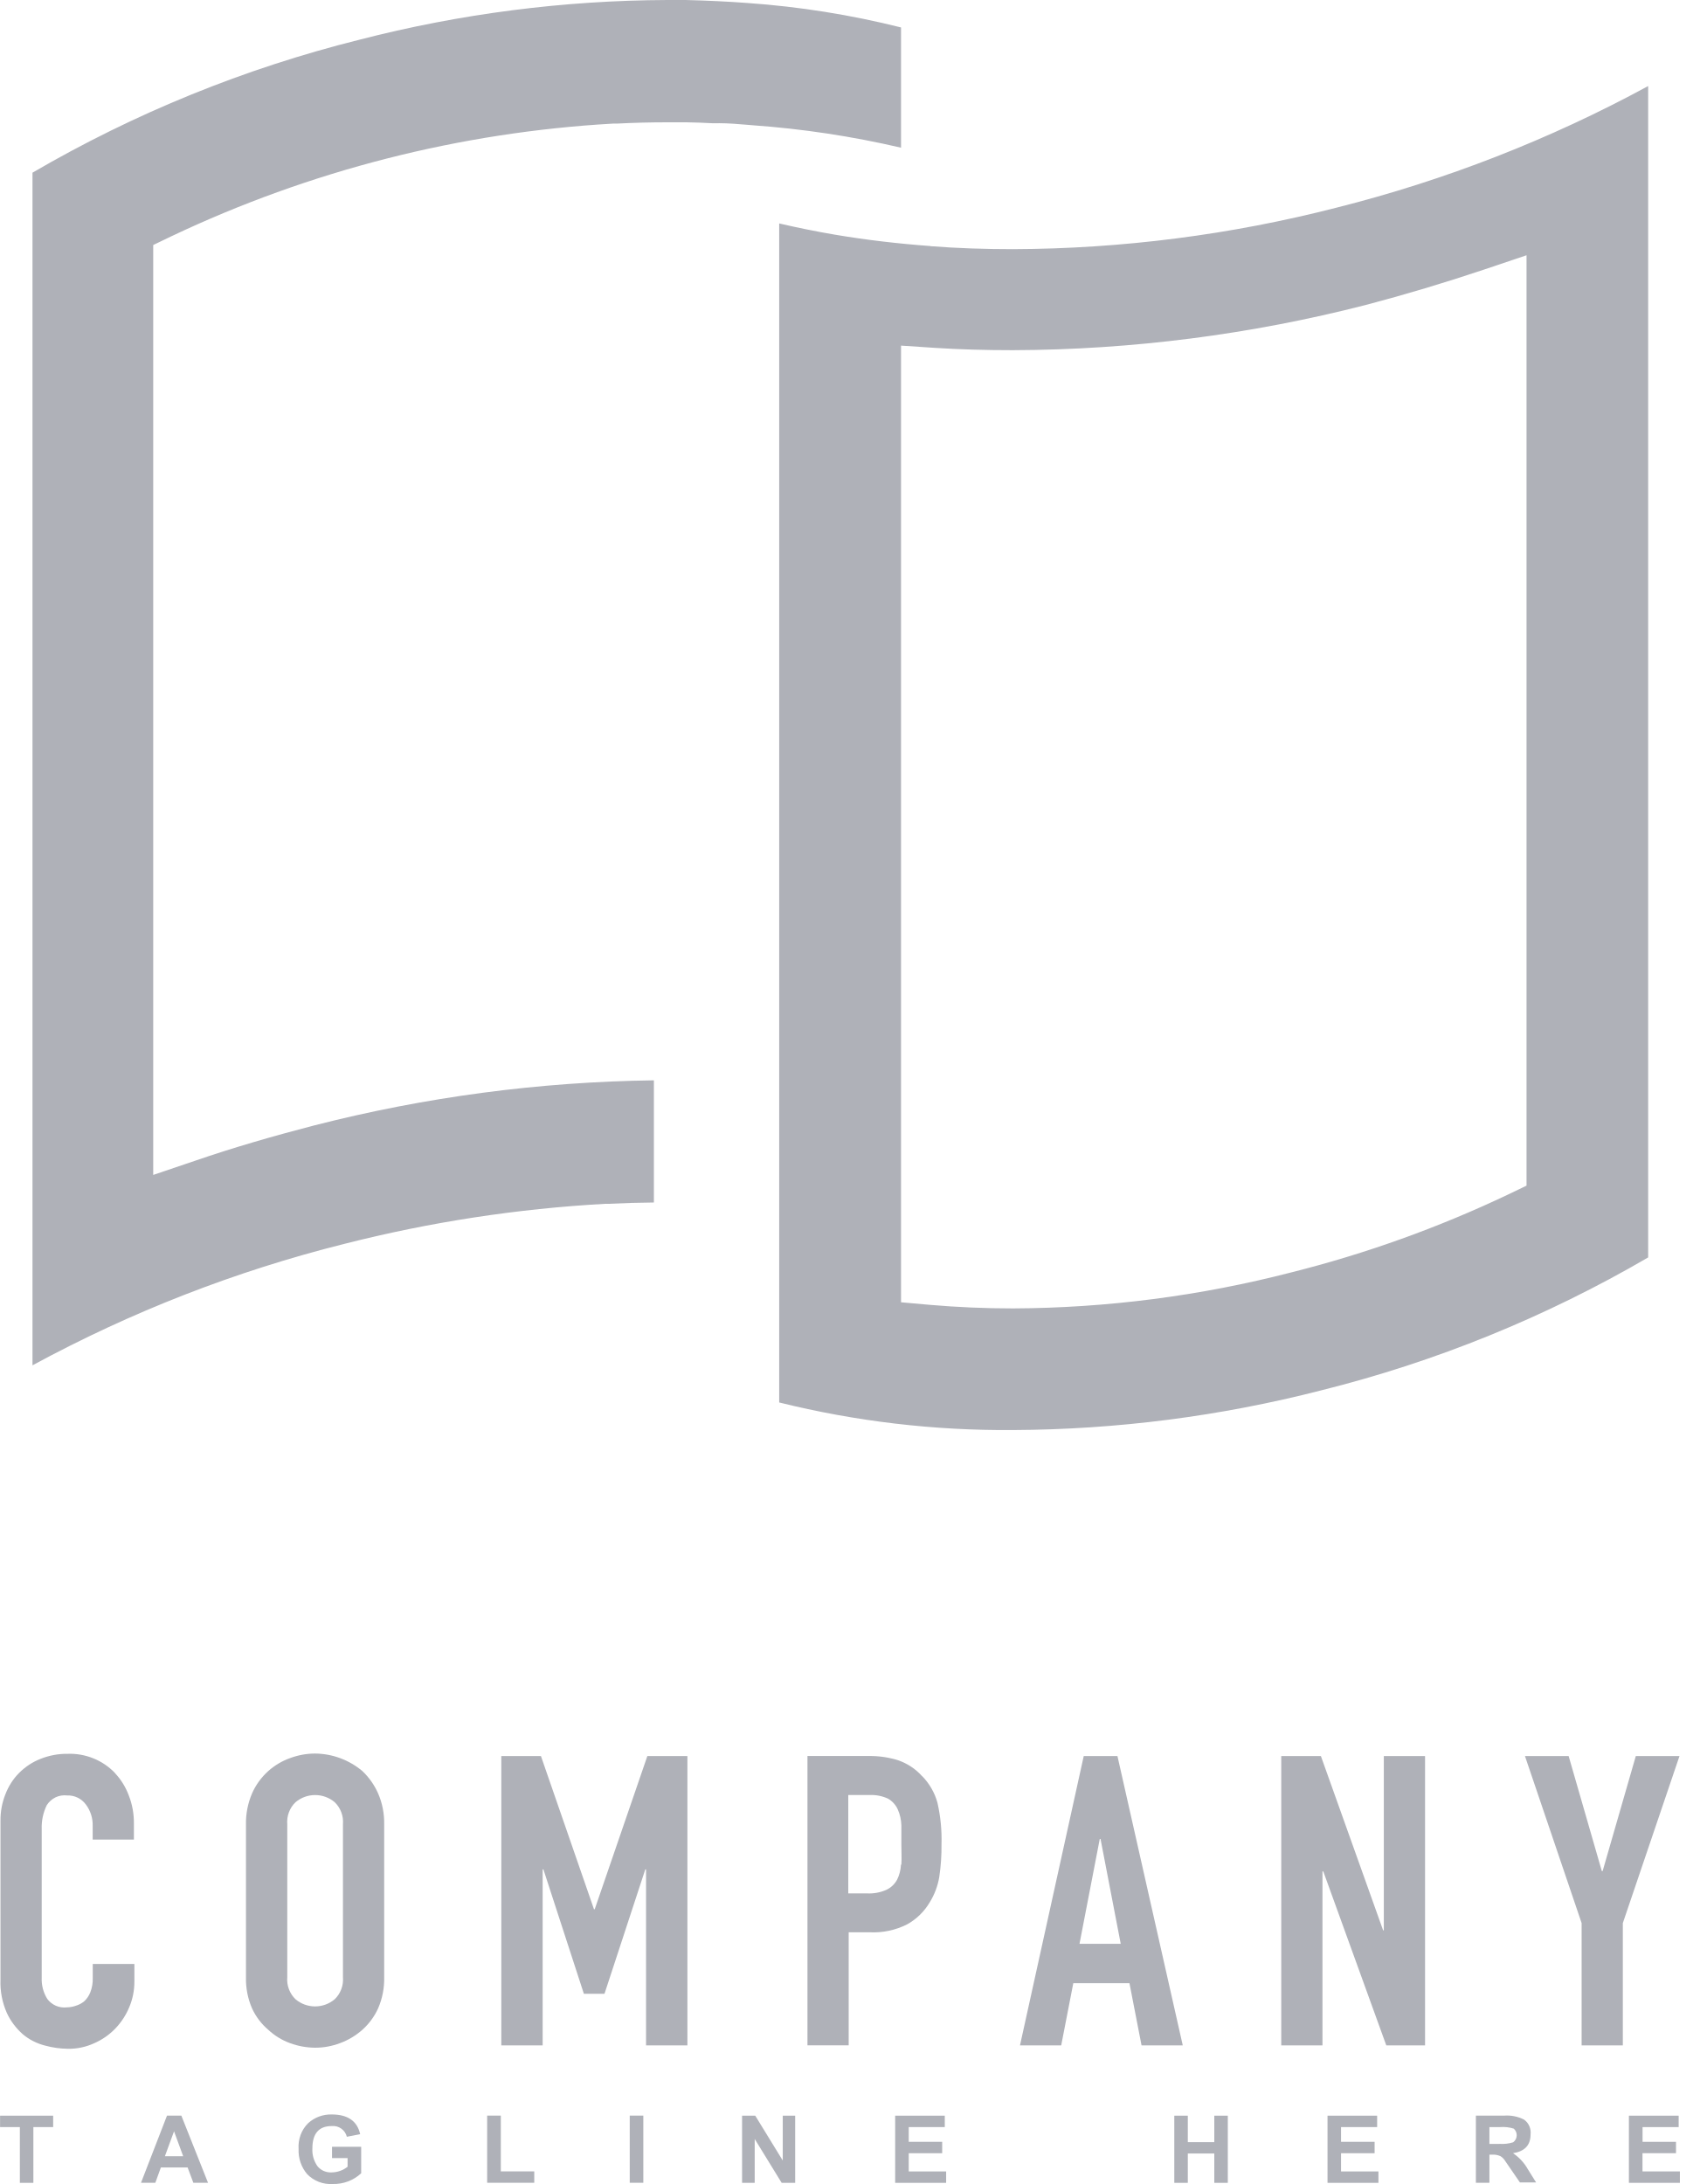
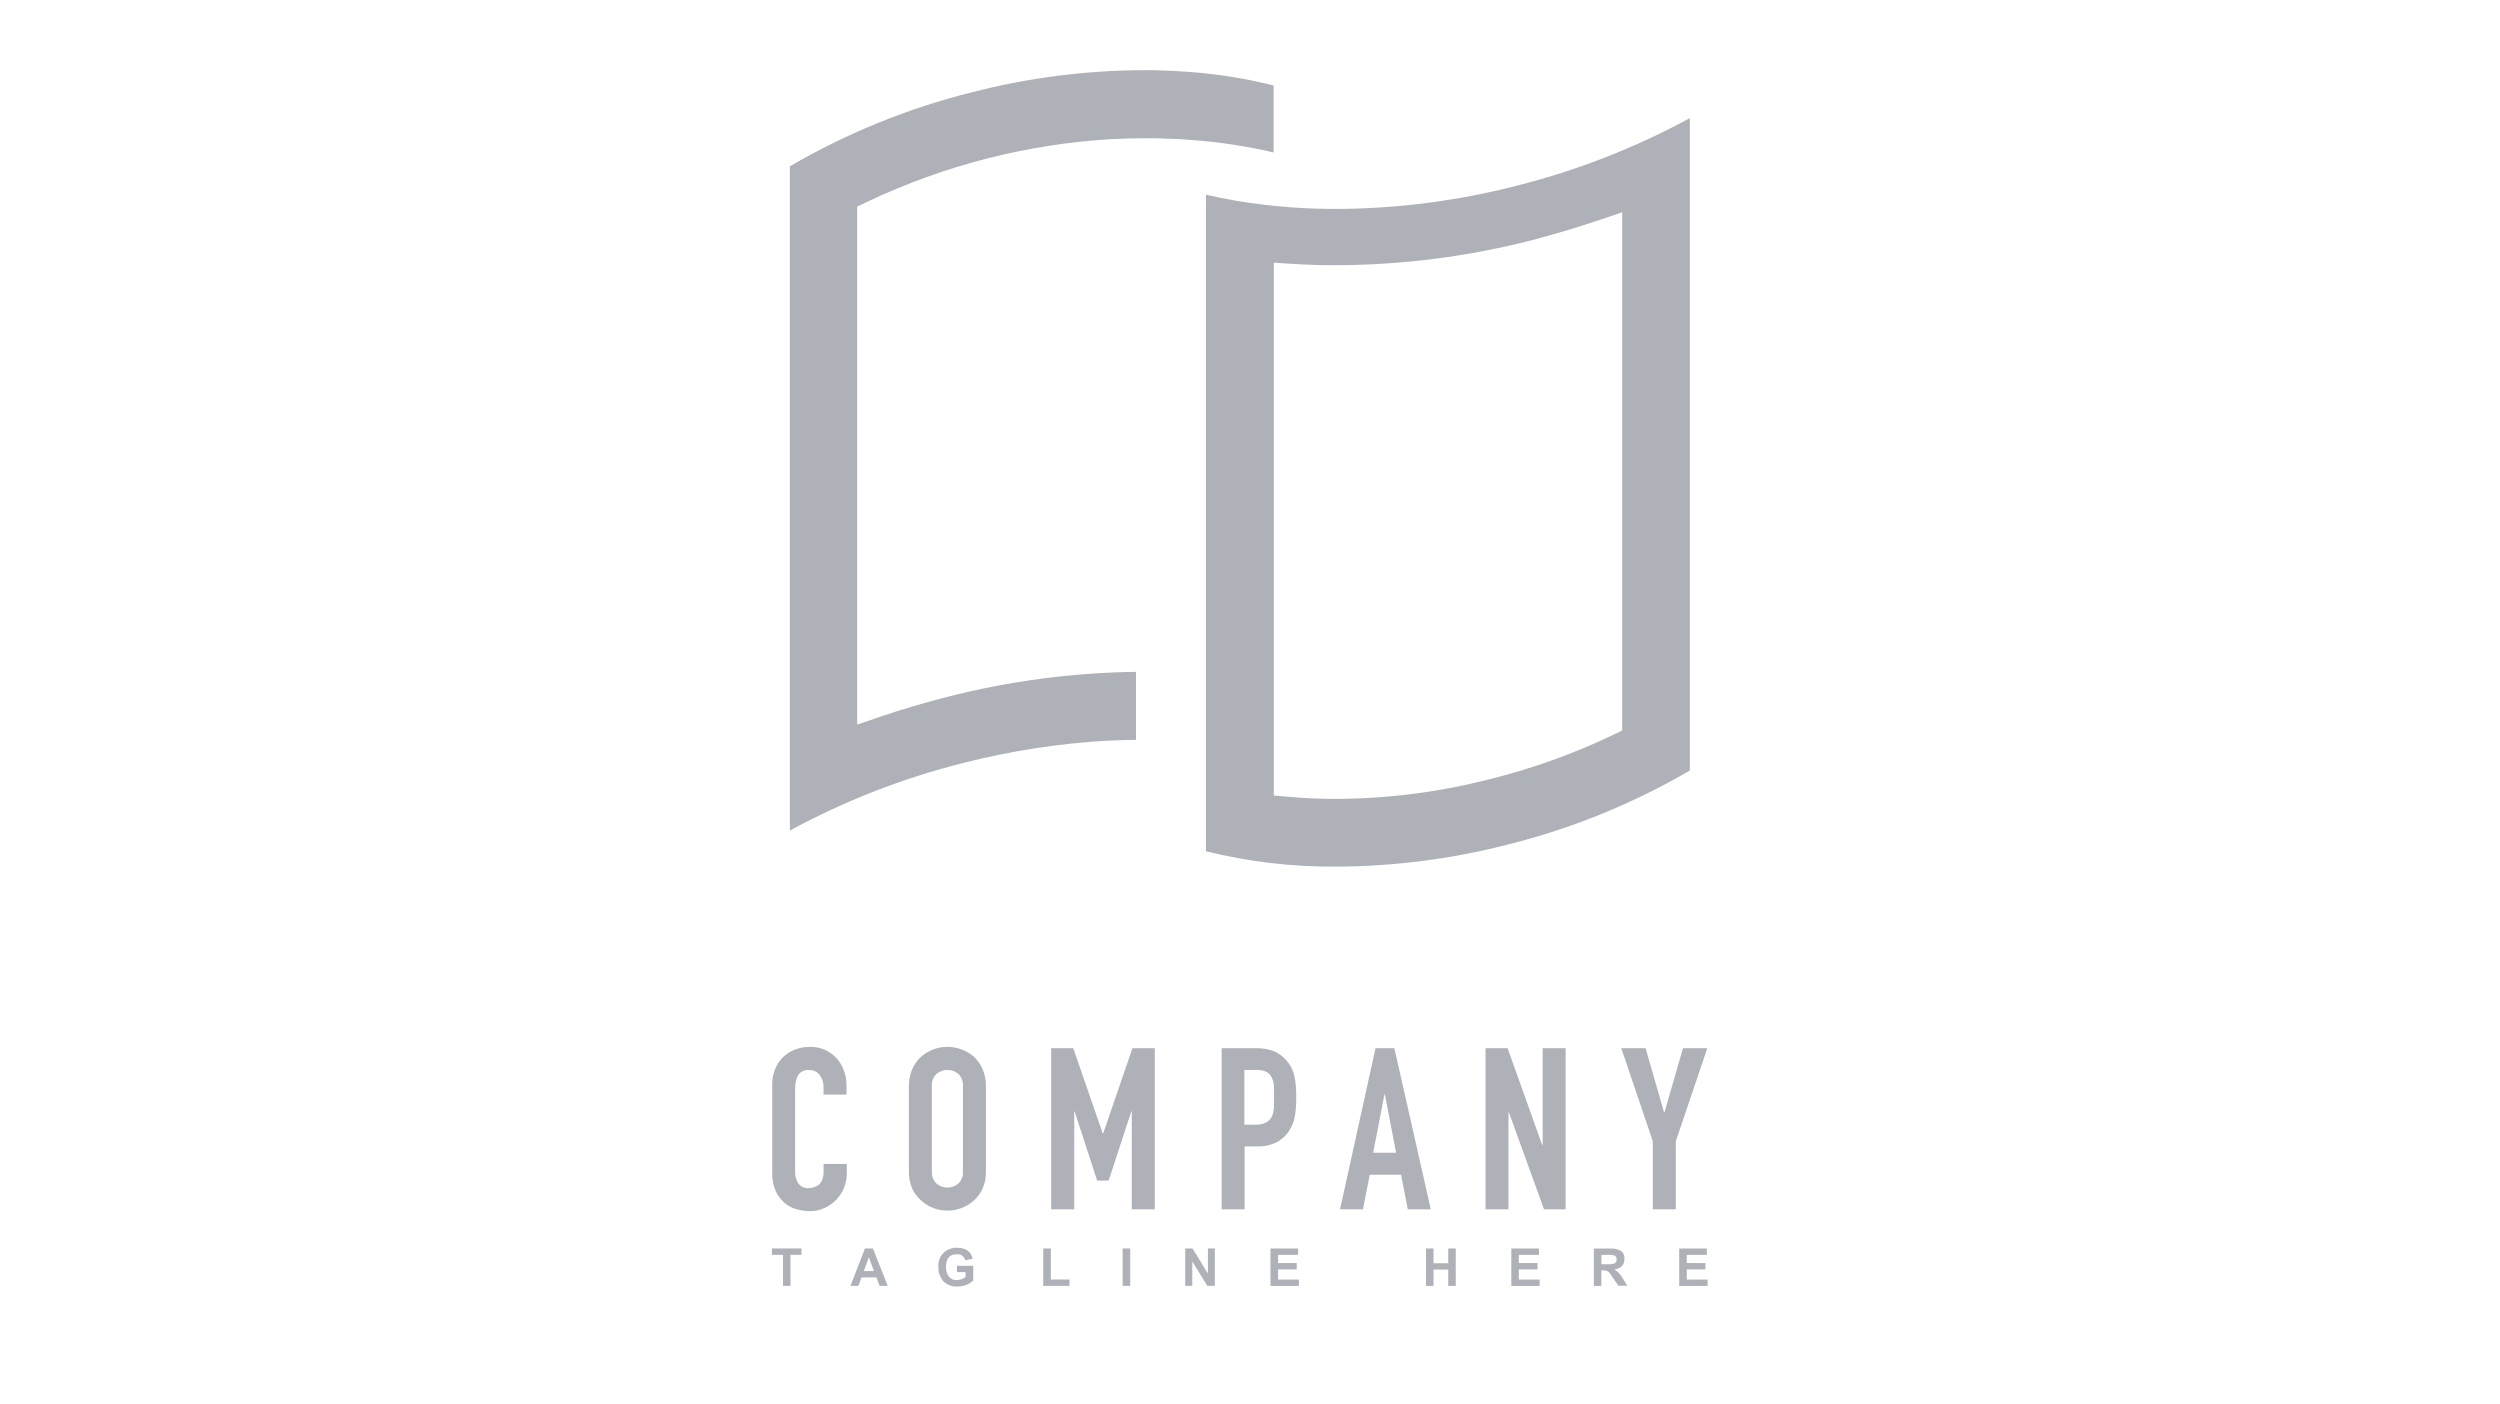
- <svg xmlns="http://www.w3.org/2000/svg" version="1.1" width="25" height="32" viewBox="0 0 25 32">
-   <path fill="#afb1b8" d="M10.531 1.806h-0.084c-0.129-0.008-0.258-0.011-0.388-0.014v0h-0.28c-0.244 0-0.494 0.006-0.741 0.019-0.019-0.001-0.037-0.001-0.056 0-2.243 0.127-4.44 0.688-6.471 1.651l-0.266 0.128v13.625l0.623-0.211c0.546-0.188 1.129-0.357 1.731-0.513 1.629-0.418 3.301-0.64 4.982-0.662v1.79c-0.223 0.002-0.439 0.008-0.655 0.019h-0.051c-1.294 0.071-2.577 0.268-3.833 0.588-1.59 0.398-3.124 0.996-4.566 1.779v-17.475c1.497-0.873 3.11-1.529 4.79-1.948 1.475-0.381 2.992-0.576 4.515-0.582h0.263c0.314 0.008 0.621 0.022 0.909 0.044 0.759 0.053 1.511 0.173 2.249 0.358v1.762c-0.717-0.167-1.445-0.277-2.179-0.329-0.015-0.001-0.030-0.003-0.045-0.004-0.152-0.013-0.304-0.026-0.446-0.026zM13.633 3.607c0.391 0.030 0.796 0.044 1.205 0.044 1.601-0.006 3.195-0.21 4.747-0.609 1.589-0.4 3.123-0.998 4.564-1.781v17.163c-1.498 0.873-3.111 1.529-4.792 1.948-1.475 0.379-2.992 0.574-4.515 0.581-1.154 0.009-2.304-0.126-3.425-0.404v-17.275c0.265 0.061 0.537 0.117 0.814 0.164 0.455 0.077 0.934 0.133 1.401 0.167zM22.367 3.74l-0.623 0.21c-0.573 0.192-1.15 0.365-1.731 0.518-1.691 0.434-3.428 0.657-5.173 0.663-0.406 0-0.78-0.011-1.141-0.034l-0.497-0.033v14.017l0.427 0.038c0.395 0.034 0.803 0.052 1.214 0.052 1.374-0.006 2.743-0.183 4.074-0.527 1.096-0.275 2.162-0.658 3.184-1.144l0.266-0.128v-13.63z" />
-   <path fill="#afb1b8" d="M1.684 25.977c-0.090-0.093-0.197-0.166-0.317-0.214s-0.247-0.071-0.376-0.066c-0.137-0.002-0.273 0.024-0.4 0.075-0.117 0.046-0.222 0.116-0.311 0.205s-0.156 0.196-0.201 0.313c-0.049 0.123-0.073 0.254-0.072 0.387v2.335c-0.006 0.165 0.026 0.328 0.092 0.479 0.055 0.12 0.135 0.226 0.233 0.313 0.093 0.079 0.203 0.135 0.321 0.166 0.114 0.032 0.231 0.048 0.349 0.049 0.13 0.001 0.259-0.027 0.377-0.081 0.117-0.051 0.222-0.124 0.311-0.216 0.087-0.091 0.156-0.197 0.204-0.313 0.050-0.118 0.075-0.244 0.075-0.372v-0.261h-0.61v0.208c0.002 0.071-0.010 0.142-0.036 0.208-0.020 0.050-0.050 0.095-0.089 0.131-0.038 0.031-0.081 0.053-0.128 0.067-0.041 0.014-0.084 0.021-0.128 0.022-0.054 0.006-0.11-0.002-0.16-0.024s-0.094-0.057-0.126-0.101c-0.058-0.094-0.086-0.203-0.081-0.313v-2.177c-0.004-0.121 0.022-0.241 0.075-0.349 0.032-0.049 0.077-0.089 0.129-0.114s0.112-0.034 0.17-0.027c0.053-0.002 0.105 0.009 0.152 0.032s0.089 0.057 0.12 0.099c0.068 0.090 0.104 0.2 0.101 0.313v0.202h0.604v-0.238c0.001-0.14-0.024-0.278-0.075-0.408-0.045-0.122-0.114-0.234-0.204-0.329v0z" />
-   <path fill="#afb1b8" d="M5.31 25.95c-0.195-0.164-0.44-0.255-0.694-0.257-0.124 0-0.248 0.023-0.364 0.066-0.119 0.042-0.228 0.107-0.322 0.191-0.101 0.091-0.182 0.202-0.237 0.327-0.061 0.143-0.092 0.297-0.089 0.452v2.239c-0.004 0.158 0.026 0.314 0.089 0.459 0.055 0.12 0.136 0.227 0.237 0.313 0.093 0.087 0.203 0.154 0.322 0.197 0.117 0.043 0.24 0.065 0.364 0.066s0.248-0.023 0.364-0.066c0.121-0.044 0.233-0.111 0.33-0.197 0.097-0.087 0.176-0.194 0.23-0.313 0.063-0.145 0.093-0.301 0.089-0.459v-2.239c0.003-0.155-0.027-0.31-0.089-0.452-0.054-0.123-0.133-0.235-0.23-0.327v0zM5.025 28.969c0.005 0.060-0.003 0.12-0.024 0.176s-0.054 0.107-0.097 0.148c-0.081 0.068-0.182 0.105-0.287 0.105s-0.207-0.037-0.287-0.105c-0.043-0.041-0.076-0.092-0.097-0.148s-0.029-0.116-0.024-0.176v-2.239c-0.005-0.060 0.003-0.12 0.024-0.176s0.054-0.107 0.097-0.148c0.081-0.068 0.182-0.105 0.287-0.105s0.207 0.037 0.287 0.105c0.043 0.041 0.076 0.092 0.097 0.148s0.029 0.116 0.024 0.176v2.239z" />
-   <path fill="#afb1b8" d="M10.072 29.969v-4.239h-0.587l-0.771 2.244h-0.011l-0.777-2.244h-0.581v4.239h0.606v-2.579h0.011l0.593 1.823h0.302l0.598-1.823h0.011v2.579h0.606z" />
-   <path fill="#afb1b8" d="M13.513 26.027c-0.093-0.105-0.211-0.184-0.343-0.232-0.142-0.046-0.29-0.068-0.439-0.066h-0.9v4.239h0.604v-1.656h0.311c0.188 0.009 0.376-0.031 0.545-0.116 0.137-0.076 0.252-0.188 0.332-0.324 0.070-0.113 0.117-0.238 0.139-0.369 0.024-0.16 0.035-0.321 0.033-0.482 0.006-0.204-0.014-0.407-0.059-0.606-0.040-0.147-0.117-0.281-0.223-0.39v0zM13.201 27.319c-0.003 0.077-0.022 0.152-0.056 0.221-0.035 0.065-0.089 0.117-0.156 0.149-0.089 0.040-0.187 0.058-0.285 0.053h-0.275v-1.441h0.311c0.094-0.005 0.187 0.014 0.272 0.053 0.062 0.036 0.112 0.091 0.142 0.157 0.033 0.074 0.051 0.155 0.053 0.236 0 0.089 0 0.183 0 0.282s0.006 0.2 0 0.291h-0.006z" />
-   <path fill="#afb1b8" d="M16.374 25.73h-0.495l-0.934 4.239h0.604l0.177-0.911h0.823l0.177 0.911h0.604l-0.957-4.239zM15.817 28.481l0.297-1.537h0.011l0.296 1.537h-0.604z" />
-   <path fill="#afb1b8" d="M20.277 28.284h-0.011l-0.912-2.554h-0.581v4.239h0.604v-2.549h0.012l0.923 2.549h0.568v-4.239h-0.604v2.554z" />
-   <path fill="#afb1b8" d="M23.968 25.73l-0.486 1.685h-0.012l-0.486-1.685h-0.64l0.83 2.447v1.792h0.604v-1.792l0.83-2.447h-0.64z" />
-   <path fill="#afb1b8" d="M0 31.166h0.291v0.817h0.198v-0.817h0.29v-0.167h-0.778v0.167z" />
-   <path fill="#afb1b8" d="M2.447 30.998l-0.381 0.984h0.21l0.081-0.224h0.392l0.084 0.224h0.215l-0.391-0.984h-0.21zM2.416 31.593l0.134-0.365 0.134 0.365h-0.268z" />
-   <path fill="#afb1b8" d="M4.866 31.62h0.227v0.127c-0.066 0.053-0.149 0.082-0.234 0.083-0.040 0.002-0.079-0.005-0.116-0.021s-0.068-0.041-0.093-0.072c-0.052-0.075-0.078-0.165-0.073-0.257 0-0.219 0.095-0.329 0.283-0.329 0.050-0.005 0.099 0.008 0.14 0.037s0.070 0.071 0.082 0.12l0.195-0.038c-0.042-0.192-0.181-0.289-0.417-0.289-0.127-0.003-0.25 0.042-0.344 0.127-0.050 0.049-0.088 0.108-0.112 0.174s-0.034 0.135-0.029 0.205c-0.006 0.135 0.039 0.267 0.126 0.369 0.048 0.050 0.107 0.088 0.171 0.113s0.134 0.035 0.203 0.031c0.154 0.004 0.304-0.052 0.417-0.157v-0.388h-0.427v0.166z" />
-   <path fill="#afb1b8" d="M7.337 30.998h-0.199v0.984h0.69v-0.167h-0.49v-0.817z" />
-   <path fill="#afb1b8" d="M9.426 30.998h-0.199v0.984h0.199v-0.984z" />
-   <path fill="#afb1b8" d="M11.469 31.656l-0.403-0.657h-0.193v0.984h0.185v-0.643l0.395 0.643h0.198v-0.984h-0.182v0.657z" />
-   <path fill="#afb1b8" d="M13.315 31.549h0.49v-0.167h-0.49v-0.216h0.528v-0.167h-0.727v0.984h0.747v-0.167h-0.548v-0.266z" />
-   <path fill="#afb1b8" d="M17.792 31.387h-0.388v-0.388h-0.198v0.984h0.198v-0.43h0.388v0.43h0.198v-0.984h-0.198v0.388z" />
-   <path fill="#afb1b8" d="M19.649 31.549h0.492v-0.167h-0.492v-0.216h0.529v-0.167h-0.727v0.984h0.746v-0.167h-0.548v-0.266z" />
-   <path fill="#afb1b8" d="M22.168 31.549c0.171-0.027 0.258-0.117 0.258-0.274 0.005-0.042-0.001-0.084-0.018-0.123s-0.044-0.072-0.078-0.096c-0.089-0.045-0.189-0.065-0.288-0.058h-0.417v0.984h0.198v-0.412h0.039c0.042-0.003 0.084 0.005 0.123 0.022 0.029 0.018 0.053 0.043 0.070 0.072l0.215 0.313h0.237l-0.12-0.192c-0.053-0.095-0.128-0.176-0.218-0.236v0zM21.969 31.413h-0.146v-0.247h0.156c0.068-0.005 0.136 0.002 0.201 0.023 0.014 0.013 0.026 0.029 0.033 0.046s0.011 0.037 0.010 0.056c-0.001 0.019-0.006 0.038-0.015 0.055s-0.022 0.032-0.037 0.043c-0.065 0.020-0.133 0.028-0.201 0.023v0z" />
-   <path fill="#afb1b8" d="M24.067 31.549h0.49v-0.167h-0.49v-0.216h0.529v-0.167h-0.729v0.984h0.747v-0.167h-0.548v-0.266z" />
+ <svg xmlns="http://www.w3.org/2000/svg" version="1.1" width="57" height="32" viewBox="0 0 57 32">
+   <path fill="#afb1b8" d="M26.727 3.165h-0.073c-0.112-0.007-0.224-0.010-0.336-0.012v0h-0.243c-0.212 0-0.428 0.005-0.642 0.016-0.016-0.001-0.032-0.001-0.049 0-1.944 0.11-3.848 0.596-5.609 1.431l-0.231 0.111v11.809l0.54-0.183c0.474-0.163 0.978-0.309 1.5-0.445 1.411-0.362 2.861-0.555 4.317-0.574v1.551c-0.193 0.001-0.38 0.007-0.568 0.016h-0.045c-1.121 0.061-2.233 0.232-3.322 0.51-1.378 0.345-2.708 0.863-3.957 1.542v-15.145c1.298-0.757 2.695-1.325 4.151-1.688 1.278-0.33 2.593-0.5 3.913-0.504h0.228c0.273 0.007 0.538 0.019 0.788 0.038 0.658 0.046 1.31 0.15 1.95 0.311v1.527c-0.621-0.145-1.253-0.24-1.889-0.285-0.013-0.001-0.026-0.002-0.039-0.003-0.132-0.011-0.263-0.022-0.386-0.022zM29.415 4.726c0.339 0.026 0.689 0.038 1.044 0.038 1.388-0.005 2.769-0.182 4.114-0.528 1.378-0.346 2.706-0.865 3.956-1.543v14.875c-1.298 0.756-2.696 1.325-4.153 1.688-1.279 0.329-2.593 0.498-3.913 0.503-1 0.008-1.997-0.11-2.968-0.35v-14.971c0.229 0.053 0.465 0.102 0.706 0.142 0.394 0.066 0.81 0.115 1.214 0.145zM36.985 4.841l-0.54 0.182c-0.497 0.167-0.997 0.316-1.5 0.449-1.465 0.377-2.971 0.57-4.483 0.575-0.352 0-0.676-0.010-0.989-0.030l-0.43-0.028v12.148l0.37 0.033c0.343 0.030 0.696 0.045 1.052 0.045 1.191-0.005 2.377-0.159 3.531-0.457 0.95-0.238 1.874-0.57 2.759-0.991l0.231-0.111v-11.813z" />
+   <path fill="#afb1b8" d="M19.060 24.113c-0.078-0.080-0.171-0.144-0.274-0.186s-0.214-0.061-0.326-0.057c-0.119-0.002-0.237 0.021-0.347 0.065-0.101 0.040-0.193 0.101-0.27 0.178s-0.135 0.17-0.174 0.271c-0.042 0.107-0.063 0.22-0.062 0.335v2.023c-0.005 0.143 0.022 0.284 0.080 0.415 0.048 0.104 0.117 0.196 0.202 0.271 0.081 0.068 0.176 0.117 0.278 0.144 0.098 0.028 0.2 0.042 0.302 0.042 0.113 0.001 0.224-0.023 0.326-0.070 0.101-0.044 0.193-0.108 0.27-0.187 0.075-0.079 0.135-0.171 0.177-0.271 0.043-0.102 0.065-0.212 0.065-0.323v-0.226h-0.529v0.18c0.002 0.062-0.009 0.123-0.031 0.18-0.017 0.043-0.043 0.082-0.077 0.114-0.033 0.026-0.070 0.046-0.111 0.058-0.036 0.012-0.073 0.018-0.111 0.019-0.047 0.006-0.095-0.002-0.139-0.021s-0.081-0.049-0.11-0.088c-0.050-0.081-0.074-0.176-0.070-0.271v-1.887c-0.003-0.105 0.019-0.208 0.065-0.302 0.027-0.043 0.066-0.077 0.112-0.098s0.097-0.030 0.147-0.024c0.046-0.002 0.091 0.008 0.132 0.028s0.077 0.049 0.104 0.086c0.059 0.078 0.090 0.173 0.088 0.271v0.175h0.524v-0.206c0.001-0.121-0.021-0.241-0.065-0.354-0.039-0.106-0.099-0.203-0.177-0.285z" />
+   <path fill="#afb1b8" d="M22.202 24.090c-0.169-0.142-0.381-0.221-0.602-0.222-0.108 0-0.215 0.020-0.316 0.057-0.103 0.037-0.198 0.093-0.279 0.165-0.088 0.079-0.158 0.175-0.205 0.283-0.053 0.124-0.079 0.257-0.077 0.392v1.941c-0.004 0.137 0.023 0.272 0.077 0.397 0.048 0.104 0.118 0.197 0.205 0.271 0.081 0.075 0.176 0.133 0.279 0.171 0.101 0.037 0.208 0.056 0.316 0.057s0.215-0.020 0.316-0.057c0.105-0.038 0.202-0.096 0.286-0.171 0.084-0.076 0.152-0.168 0.2-0.271 0.054-0.125 0.081-0.261 0.077-0.397v-1.941c0.003-0.135-0.024-0.268-0.077-0.392-0.047-0.107-0.115-0.203-0.2-0.283zM21.955 26.706c0.004 0.052-0.003 0.104-0.021 0.152s-0.047 0.092-0.084 0.128c-0.070 0.059-0.158 0.091-0.249 0.091s-0.179-0.032-0.249-0.091c-0.037-0.036-0.066-0.080-0.084-0.128s-0.025-0.101-0.021-0.152v-1.941c-0.004-0.052 0.003-0.104 0.021-0.152s0.047-0.092 0.084-0.128c0.070-0.059 0.158-0.091 0.249-0.091s0.179 0.032 0.249 0.091c0.037 0.036 0.066 0.080 0.084 0.128s0.025 0.101 0.021 0.152v1.941z" />
+   <path fill="#afb1b8" d="M26.329 27.573v-3.674h-0.509l-0.668 1.945h-0.009l-0.673-1.945h-0.503v3.674h0.525v-2.235h0.009l0.514 1.58h0.262l0.518-1.58h0.009v2.235h0.525z" />
+   <path fill="#afb1b8" d="M29.311 24.157c-0.081-0.091-0.183-0.16-0.297-0.201-0.123-0.040-0.251-0.059-0.38-0.057h-0.78v3.674h0.523v-1.435h0.27c0.163 0.007 0.326-0.027 0.472-0.1 0.119-0.066 0.218-0.163 0.287-0.281 0.061-0.098 0.101-0.206 0.12-0.32 0.021-0.138 0.030-0.278 0.028-0.418 0.005-0.176-0.012-0.353-0.051-0.525-0.035-0.127-0.101-0.243-0.193-0.338zM29.041 25.277c-0.002 0.067-0.019 0.132-0.049 0.191-0.030 0.056-0.077 0.102-0.135 0.129-0.078 0.035-0.162 0.050-0.247 0.046h-0.239v-1.249h0.27c0.081-0.004 0.162 0.012 0.236 0.046 0.054 0.031 0.097 0.079 0.123 0.136 0.029 0.065 0.044 0.134 0.046 0.205 0 0.077 0 0.159 0 0.244s0.005 0.174 0 0.252h-0.005z" />
+   <path fill="#afb1b8" d="M31.791 23.899h-0.429l-0.809 3.674h0.523l0.154-0.789h0.714l0.154 0.789h0.524l-0.83-3.674zM31.308 26.283l0.258-1.332h0.009l0.256 1.332h-0.524z" />
+   <path fill="#afb1b8" d="M35.173 26.112h-0.009l-0.791-2.213h-0.503v3.674h0.523v-2.209h0.011l0.8 2.209h0.492v-3.674h-0.523v2.213z" />
+   <path fill="#afb1b8" d="M38.372 23.899l-0.421 1.461h-0.011l-0.421-1.461h-0.554l0.719 2.121v1.553h0.524v-1.553l0.719-2.121h-0.554z" />
+   <path fill="#afb1b8" d="M17.6 28.61h0.252v0.708h0.171v-0.708h0.251v-0.145h-0.675v0.145z" />
+   <path fill="#afb1b8" d="M19.721 28.465l-0.331 0.853h0.182l0.070-0.194h0.34l0.073 0.194h0.186l-0.339-0.853h-0.182zM19.694 28.981l0.116-0.316 0.116 0.316h-0.232z" />
+   <path fill="#afb1b8" d="M21.818 29.004h0.197v0.11c-0.058 0.046-0.129 0.071-0.202 0.072-0.034 0.002-0.069-0.004-0.1-0.019s-0.059-0.036-0.081-0.063c-0.045-0.065-0.068-0.143-0.063-0.222 0-0.19 0.082-0.285 0.246-0.285 0.043-0.004 0.086 0.007 0.121 0.032s0.061 0.062 0.072 0.104l0.169-0.033c-0.036-0.167-0.156-0.251-0.362-0.251-0.11-0.003-0.216 0.036-0.298 0.11-0.043 0.042-0.076 0.094-0.097 0.15s-0.030 0.117-0.025 0.178c-0.005 0.117 0.034 0.231 0.109 0.32 0.042 0.043 0.092 0.077 0.148 0.098s0.116 0.031 0.176 0.027c0.134 0.004 0.263-0.045 0.362-0.136v-0.336h-0.37v0.144z" />
+   <path fill="#afb1b8" d="M23.959 28.465h-0.173v0.853h0.598v-0.145h-0.425v-0.708z" />
+   <path fill="#afb1b8" d="M25.769 28.465h-0.173v0.853h0.173v-0.853z" />
+   <path fill="#afb1b8" d="M27.539 29.035l-0.349-0.57h-0.167v0.853h0.161v-0.557l0.343 0.557h0.171v-0.853h-0.158v0.57z" />
+   <path fill="#afb1b8" d="M29.14 28.943h0.425v-0.145h-0.425v-0.187h0.457v-0.145h-0.63v0.853h0.648v-0.145h-0.475v-0.231z" />
+   <path fill="#afb1b8" d="M33.020 28.802h-0.336v-0.336h-0.171v0.853h0.171v-0.373h0.336v0.373h0.171v-0.853h-0.171v0.336z" />
+   <path fill="#afb1b8" d="M34.629 28.943h0.426v-0.145h-0.426v-0.187h0.459v-0.145h-0.63v0.853h0.646v-0.145h-0.475v-0.231z" />
+   <path fill="#afb1b8" d="M36.812 28.943c0.148-0.023 0.224-0.102 0.224-0.237 0.004-0.036-0.001-0.073-0.016-0.106s-0.038-0.062-0.068-0.083c-0.077-0.039-0.163-0.056-0.25-0.050h-0.362v0.853h0.171v-0.357h0.034c0.037-0.002 0.073 0.004 0.107 0.019 0.025 0.015 0.046 0.037 0.061 0.062l0.186 0.271h0.205l-0.104-0.167c-0.046-0.082-0.111-0.153-0.189-0.205zM36.64 28.825h-0.127v-0.214h0.135c0.059-0.005 0.118 0.002 0.174 0.020 0.012 0.011 0.022 0.025 0.029 0.040s0.009 0.032 0.009 0.049c-0.001 0.017-0.005 0.033-0.013 0.048s-0.019 0.027-0.032 0.037c-0.056 0.017-0.115 0.024-0.174 0.020z" />
+   <path fill="#afb1b8" d="M38.458 28.943h0.425v-0.145h-0.425v-0.187h0.459v-0.145h-0.631v0.853h0.648v-0.145h-0.475v-0.231z" />
</svg>
